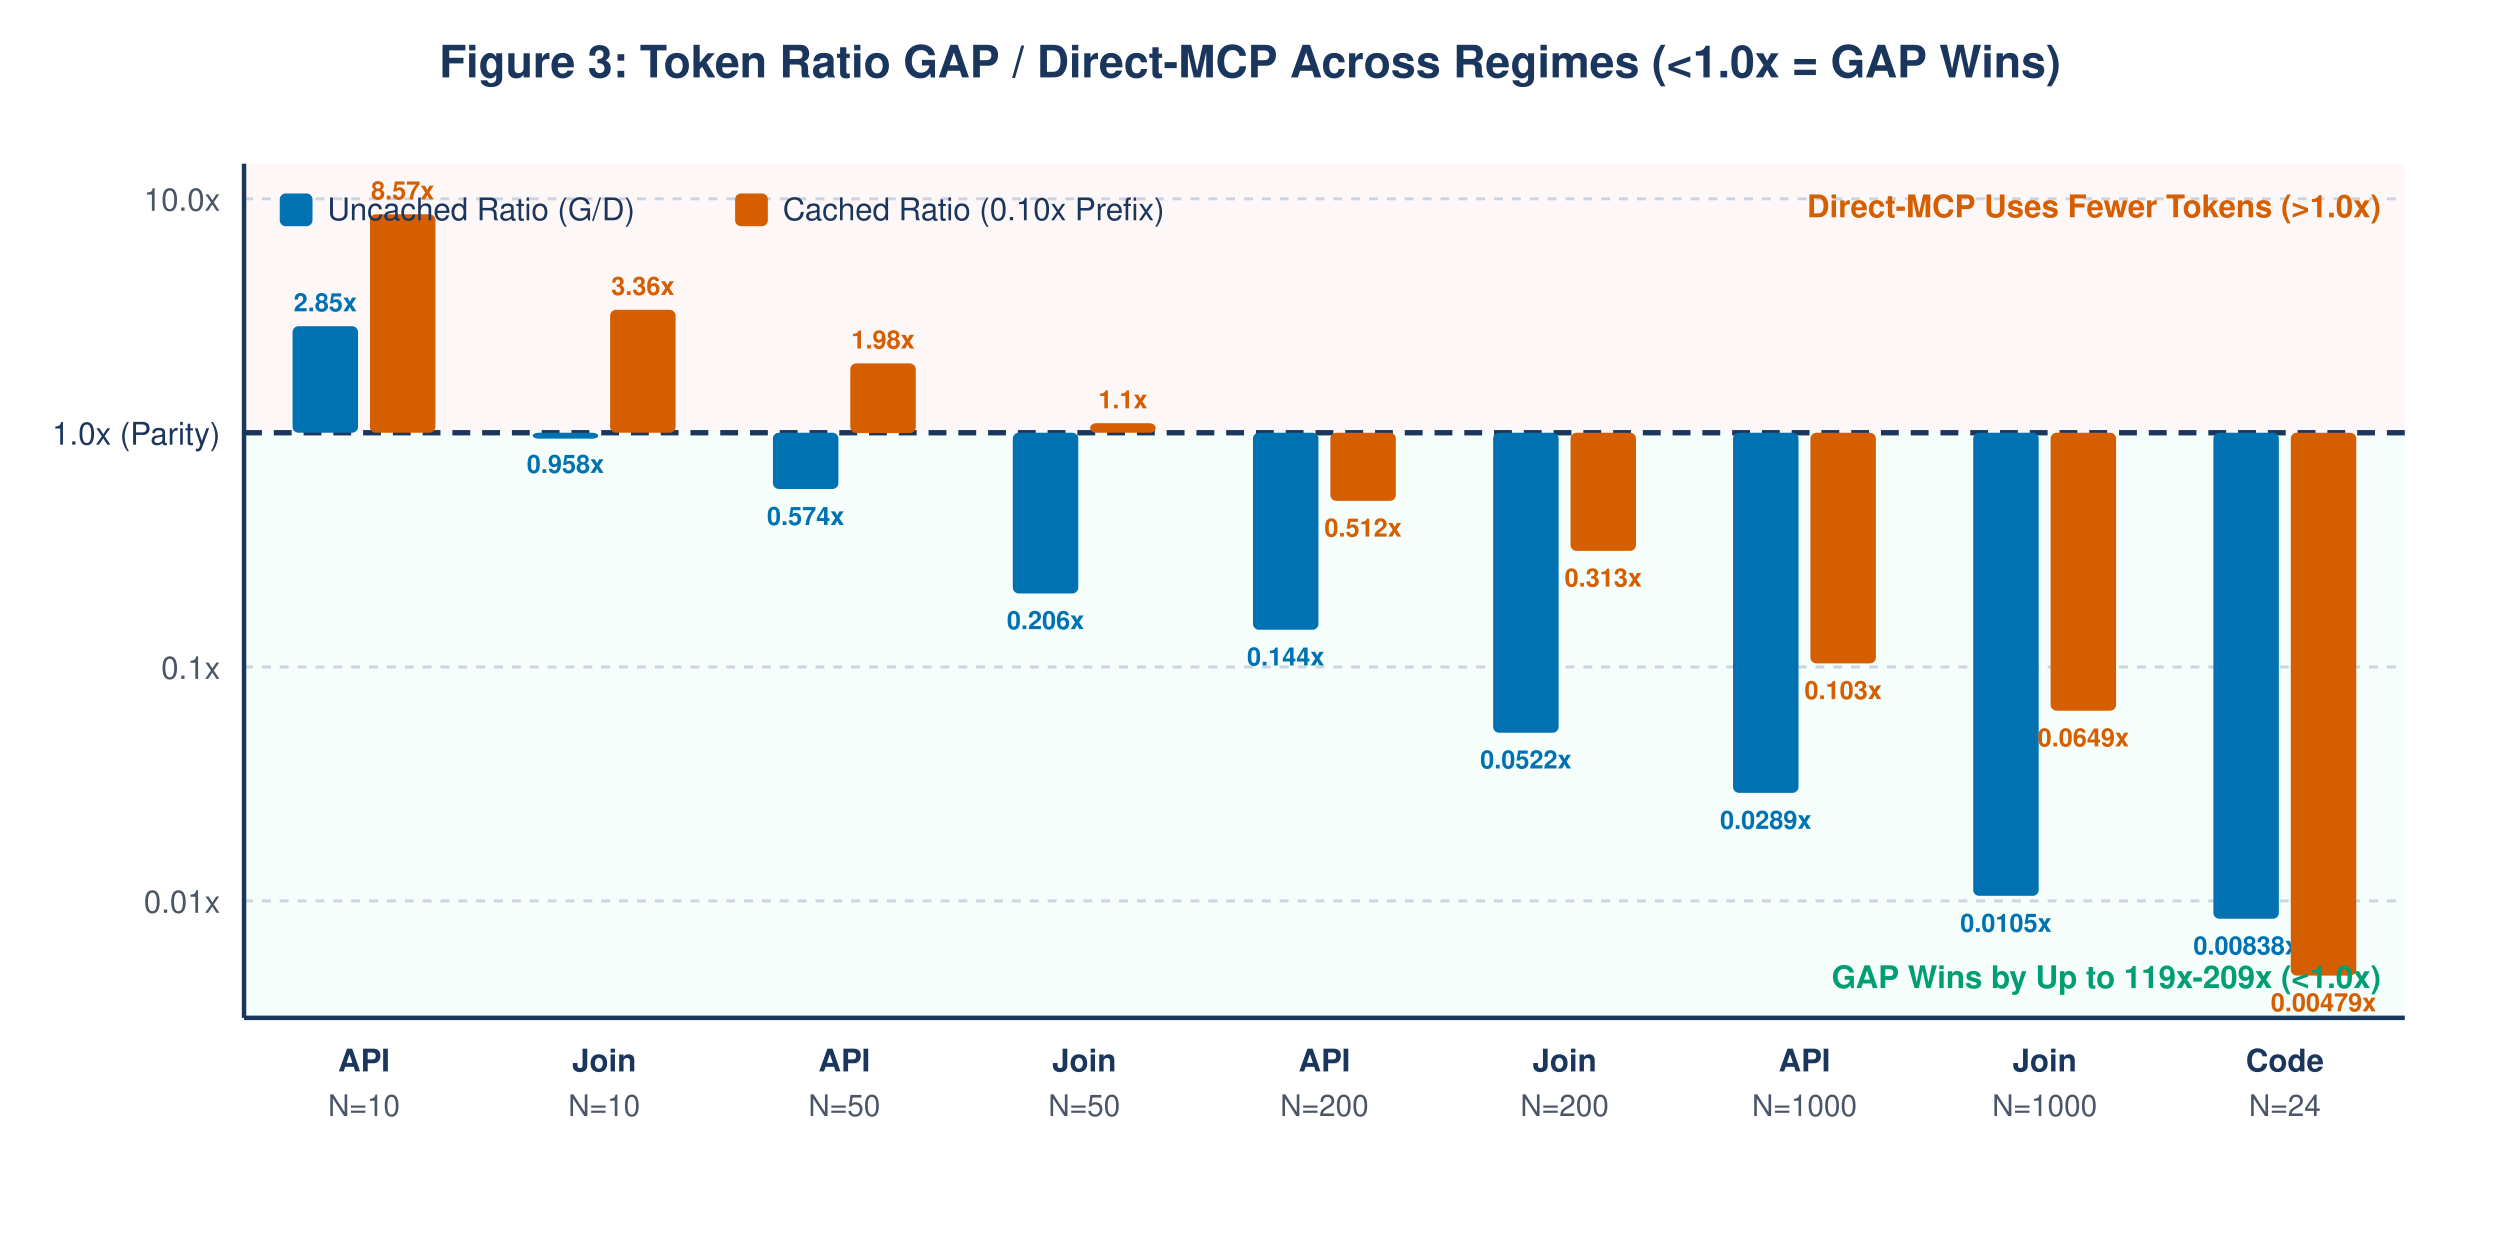
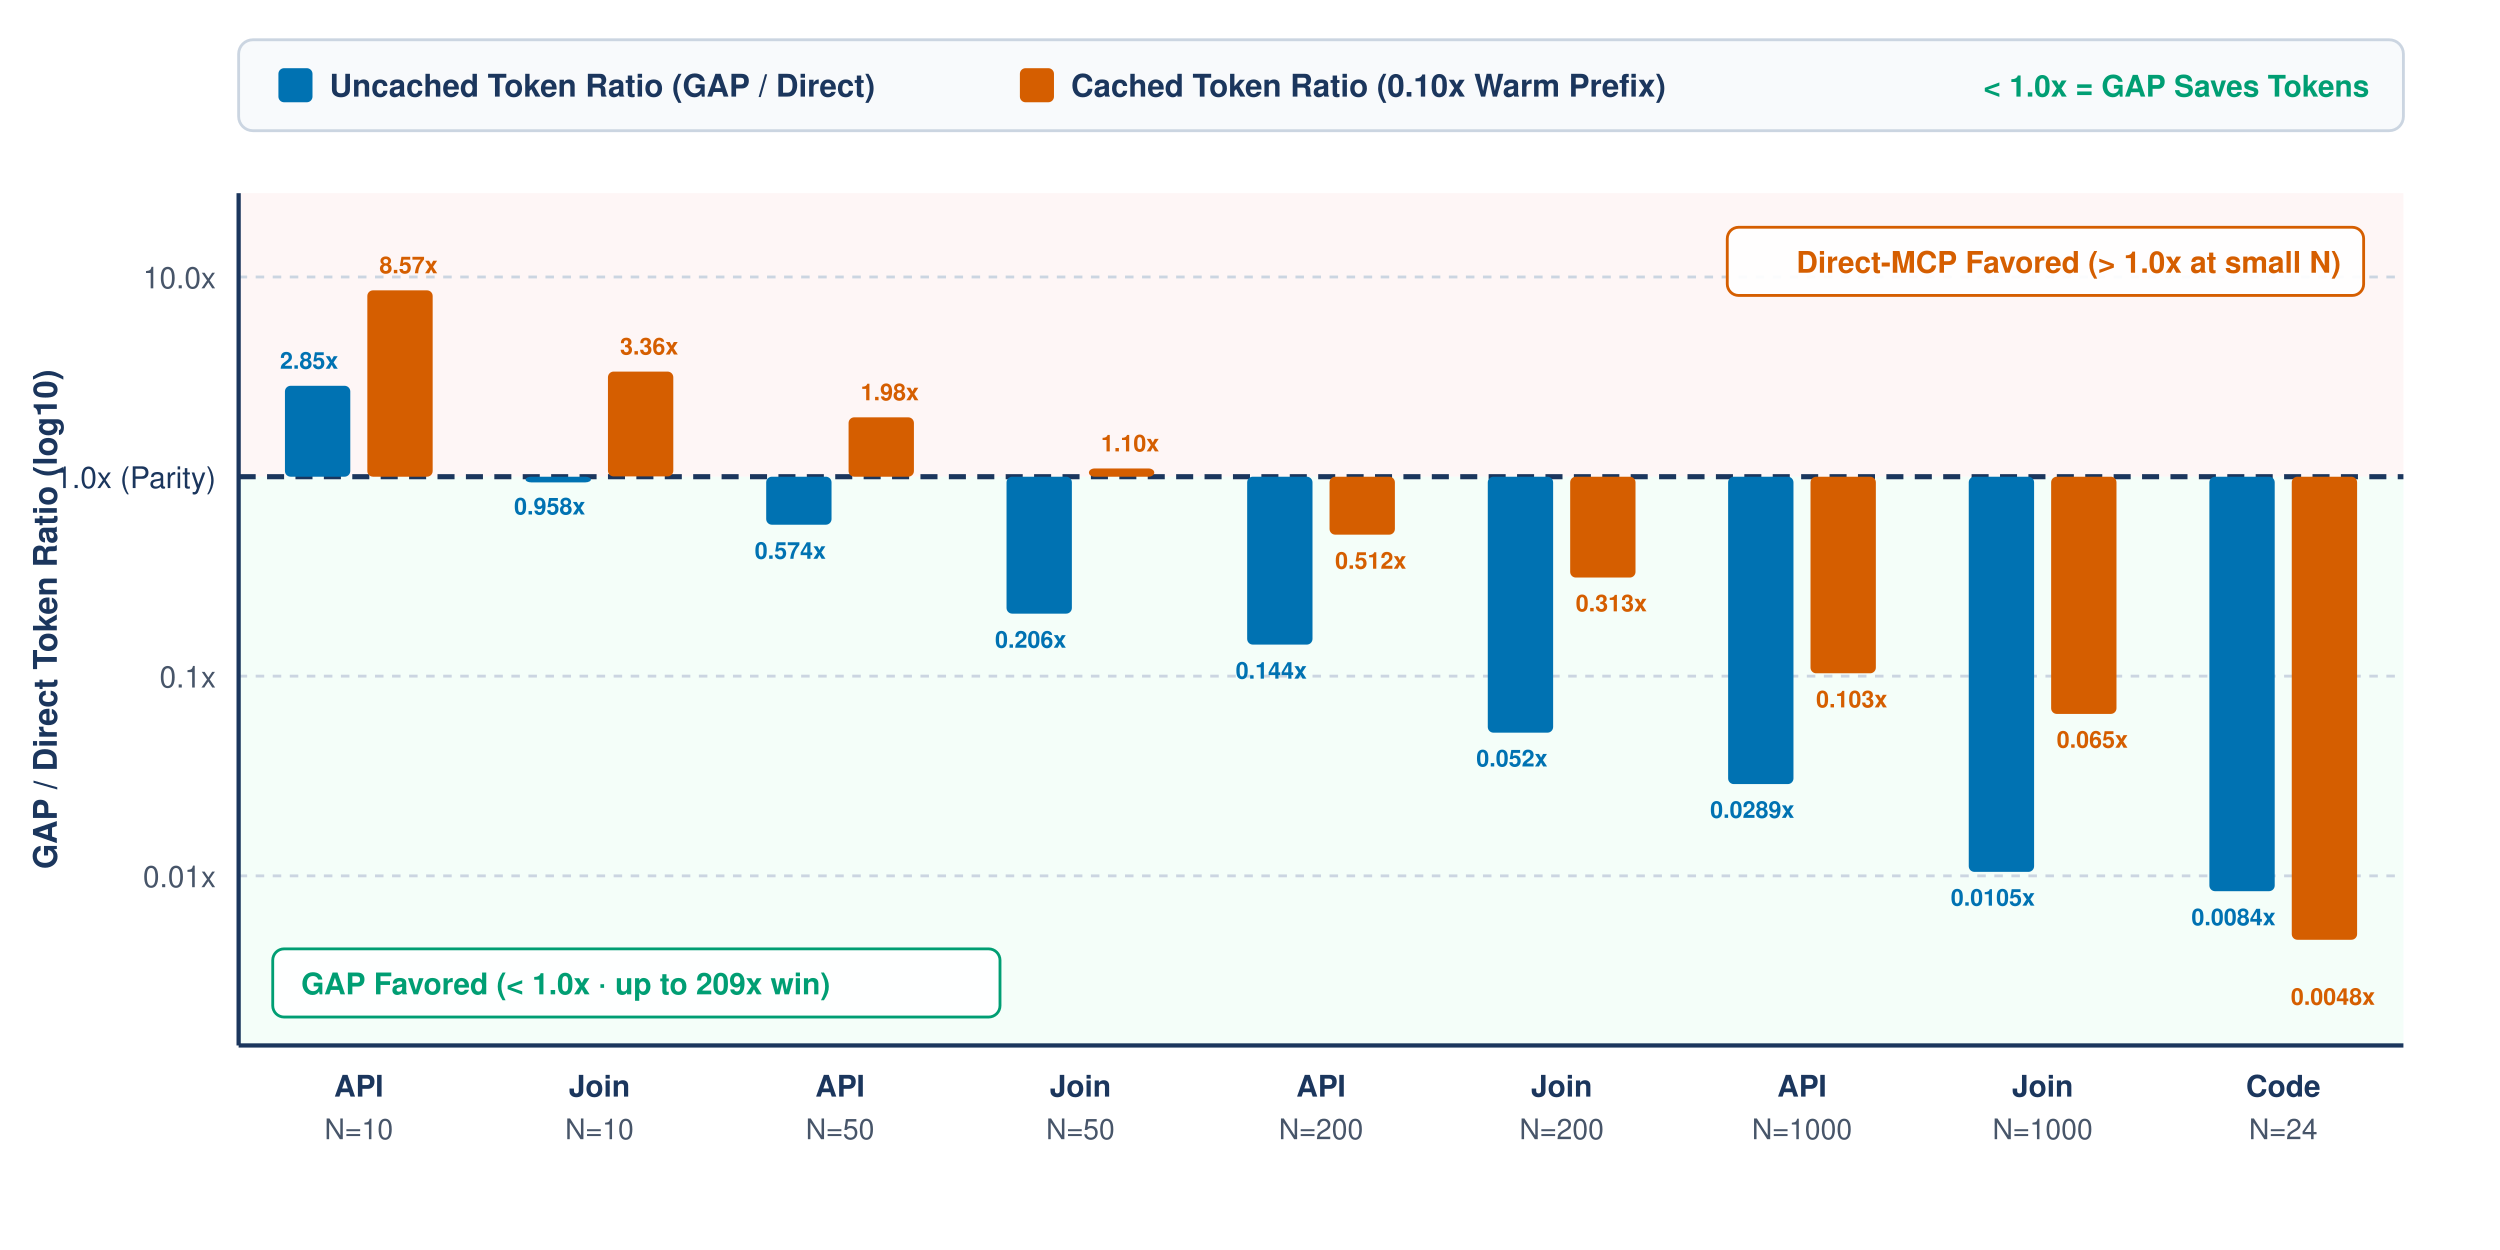
- <svg xmlns="http://www.w3.org/2000/svg" viewBox="0 0 840 420" width="840" height="420" font-family="Helvetica, Arial, sans-serif">
-   <rect x="0" y="0" width="840" height="420" fill="#FFFFFF" />
-   <text x="420.0" y="26" text-anchor="middle" font-size="15" font-weight="700" fill="#1B365D">Figure 3: Token Ratio GAP / Direct-MCP Across Regimes (&lt;1.0x = GAP Wins)</text>
-   <rect x="82" y="55" width="726" height="90.4" fill="#FEF2F2" opacity="0.65" />
-   <rect x="82" y="145.4" width="726" height="196.6" fill="#ECFDF5" opacity="0.55" />
-   <line x1="82" y1="302.7" x2="808" y2="302.7" stroke="#CBD5E1" stroke-width="1" stroke-dasharray="3 3" />
-   <text x="74" y="306.7" text-anchor="end" font-size="10.5" fill="#4A5568">0.01x</text>
-   <line x1="82" y1="224.1" x2="808" y2="224.1" stroke="#CBD5E1" stroke-width="1" stroke-dasharray="3 3" />
-   <text x="74" y="228.1" text-anchor="end" font-size="10.5" fill="#4A5568">0.1x</text>
-   <line x1="82" y1="145.4" x2="808" y2="145.4" stroke="#1B365D" stroke-width="1.8" stroke-dasharray="6 4" />
-   <text x="74" y="149.4" text-anchor="end" font-size="10.5" fill="#1B365D">1.0x (Parity)</text>
-   <line x1="82" y1="66.8" x2="808" y2="66.8" stroke="#CBD5E1" stroke-width="1" stroke-dasharray="3 3" />
-   <text x="74" y="70.8" text-anchor="end" font-size="10.5" fill="#4A5568">10.0x</text>
-   <line x1="82" y1="55" x2="82" y2="342" stroke="#1B365D" stroke-width="1.5" />
-   <line x1="82" y1="342" x2="808" y2="342" stroke="#1B365D" stroke-width="1.5" />
-   <rect x="98.3" y="109.6" width="22" height="35.8" fill="#0072B2" rx="2" />
-   <text x="109.3" y="104.6" text-anchor="middle" font-size="8.5" font-weight="700" fill="#0072B2">2.85x</text>
-   <rect x="124.3" y="72.0" width="22" height="73.4" fill="#D55E00" rx="2" />
-   <text x="135.3" y="67.0" text-anchor="middle" font-size="8.5" font-weight="700" fill="#D55E00">8.57x</text>
-   <text x="122.3" y="360" text-anchor="middle" font-size="10.5" font-weight="700" fill="#1B365D">API</text>
-   <text x="122.3" y="375" text-anchor="middle" font-size="10" fill="#4A5568">N=10</text>
-   <rect x="179.0" y="145.4" width="22" height="2.0" fill="#0072B2" rx="2" />
-   <text x="190.0" y="158.9" text-anchor="middle" font-size="8.5" font-weight="700" fill="#0072B2">0.958x</text>
-   <rect x="205.0" y="104.1" width="22" height="41.3" fill="#D55E00" rx="2" />
-   <text x="216.0" y="99.1" text-anchor="middle" font-size="8.5" font-weight="700" fill="#D55E00">3.36x</text>
-   <text x="203.0" y="360" text-anchor="middle" font-size="10.5" font-weight="700" fill="#1B365D">Join</text>
-   <text x="203.0" y="375" text-anchor="middle" font-size="10" fill="#4A5568">N=10</text>
-   <rect x="259.7" y="145.4" width="22" height="18.9" fill="#0072B2" rx="2" />
-   <text x="270.7" y="176.4" text-anchor="middle" font-size="8.5" font-weight="700" fill="#0072B2">0.574x</text>
-   <rect x="285.7" y="122.1" width="22" height="23.4" fill="#D55E00" rx="2" />
-   <text x="296.7" y="117.1" text-anchor="middle" font-size="8.5" font-weight="700" fill="#D55E00">1.98x</text>
-   <text x="283.7" y="360" text-anchor="middle" font-size="10.5" font-weight="700" fill="#1B365D">API</text>
-   <text x="283.7" y="375" text-anchor="middle" font-size="10" fill="#4A5568">N=50</text>
-   <rect x="340.3" y="145.4" width="22" height="54.0" fill="#0072B2" rx="2" />
-   <text x="351.3" y="211.4" text-anchor="middle" font-size="8.5" font-weight="700" fill="#0072B2">0.206x</text>
-   <rect x="366.3" y="142.2" width="22" height="3.2" fill="#D55E00" rx="2" />
-   <text x="377.3" y="137.2" text-anchor="middle" font-size="8.5" font-weight="700" fill="#D55E00">1.1x</text>
-   <text x="364.3" y="360" text-anchor="middle" font-size="10.5" font-weight="700" fill="#1B365D">Join</text>
-   <text x="364.3" y="375" text-anchor="middle" font-size="10" fill="#4A5568">N=50</text>
-   <rect x="421.0" y="145.4" width="22" height="66.2" fill="#0072B2" rx="2" />
-   <text x="432.0" y="223.6" text-anchor="middle" font-size="8.5" font-weight="700" fill="#0072B2">0.144x</text>
-   <rect x="447.0" y="145.4" width="22" height="22.9" fill="#D55E00" rx="2" />
-   <text x="458.0" y="180.3" text-anchor="middle" font-size="8.5" font-weight="700" fill="#D55E00">0.512x</text>
-   <text x="445.0" y="360" text-anchor="middle" font-size="10.5" font-weight="700" fill="#1B365D">API</text>
-   <text x="445.0" y="375" text-anchor="middle" font-size="10" fill="#4A5568">N=200</text>
-   <rect x="501.7" y="145.4" width="22" height="100.8" fill="#0072B2" rx="2" />
-   <text x="512.7" y="258.2" text-anchor="middle" font-size="8.5" font-weight="700" fill="#0072B2">0.0522x</text>
-   <rect x="527.7" y="145.4" width="22" height="39.7" fill="#D55E00" rx="2" />
-   <text x="538.7" y="197.1" text-anchor="middle" font-size="8.5" font-weight="700" fill="#D55E00">0.313x</text>
-   <text x="525.7" y="360" text-anchor="middle" font-size="10.5" font-weight="700" fill="#1B365D">Join</text>
-   <text x="525.7" y="375" text-anchor="middle" font-size="10" fill="#4A5568">N=200</text>
-   <rect x="582.3" y="145.4" width="22" height="121.0" fill="#0072B2" rx="2" />
-   <text x="593.3" y="278.5" text-anchor="middle" font-size="8.5" font-weight="700" fill="#0072B2">0.0289x</text>
-   <rect x="608.3" y="145.4" width="22" height="77.5" fill="#D55E00" rx="2" />
-   <text x="619.3" y="234.9" text-anchor="middle" font-size="8.5" font-weight="700" fill="#D55E00">0.103x</text>
-   <text x="606.3" y="360" text-anchor="middle" font-size="10.5" font-weight="700" fill="#1B365D">API</text>
-   <text x="606.3" y="375" text-anchor="middle" font-size="10" fill="#4A5568">N=1000</text>
-   <rect x="663.0" y="145.4" width="22" height="155.6" fill="#0072B2" rx="2" />
-   <text x="674.0" y="313.1" text-anchor="middle" font-size="8.5" font-weight="700" fill="#0072B2">0.0105x</text>
-   <rect x="689.0" y="145.4" width="22" height="93.4" fill="#D55E00" rx="2" />
-   <text x="700.0" y="250.8" text-anchor="middle" font-size="8.5" font-weight="700" fill="#D55E00">0.0649x</text>
-   <text x="687.0" y="360" text-anchor="middle" font-size="10.5" font-weight="700" fill="#1B365D">Join</text>
-   <text x="687.0" y="375" text-anchor="middle" font-size="10" fill="#4A5568">N=1000</text>
-   <rect x="743.7" y="145.4" width="22" height="163.3" fill="#0072B2" rx="2" />
-   <text x="754.7" y="320.7" text-anchor="middle" font-size="8.5" font-weight="700" fill="#0072B2">0.00838x</text>
-   <rect x="769.7" y="145.4" width="22" height="182.4" fill="#D55E00" rx="2" />
-   <text x="780.7" y="339.8" text-anchor="middle" font-size="8.5" font-weight="700" fill="#D55E00">0.00479x</text>
-   <text x="767.7" y="360" text-anchor="middle" font-size="10.5" font-weight="700" fill="#1B365D">Code</text>
-   <text x="767.7" y="375" text-anchor="middle" font-size="10" fill="#4A5568">N=24</text>
-   <text x="800" y="73" text-anchor="end" font-size="10.5" font-weight="700" fill="#D55E00">Direct-MCP Uses Fewer Tokens (&gt;1.0x)</text>
-   <text x="800" y="332" text-anchor="end" font-size="10.5" font-weight="700" fill="#009E73">GAP Wins by Up to 119x-209x (&lt;1.0x)</text>
-   <rect x="94" y="65" width="11" height="11" fill="#0072B2" rx="2" />
-   <text x="110" y="74" font-size="10.5" fill="#1B365D">Uncached Ratio (G/D)</text>
-   <rect x="247" y="65" width="11" height="11" fill="#D55E00" rx="2" />
-   <text x="263" y="74" font-size="10.5" fill="#1B365D">Cached Ratio (0.10x Prefix)</text>
+ <svg xmlns="http://www.w3.org/2000/svg" viewBox="0 0 880 440" width="880" height="440" font-family="Helvetica, Arial, sans-serif">
+   <rect x="0" y="0" width="880" height="440" fill="#FFFFFF" />
+   <rect x="84" y="14" width="762" height="32" rx="5" fill="#F8FAFC" stroke="#CBD5E1" />
+   <rect x="98" y="24" width="12" height="12" fill="#0072B2" rx="2" />
+   <text x="116" y="34" font-size="11" font-weight="600" fill="#1B365D">Uncached Token Ratio (GAP / Direct)</text>
+   <rect x="359" y="24" width="12" height="12" fill="#D55E00" rx="2" />
+   <text x="377" y="34" font-size="11" font-weight="600" fill="#1B365D">Cached Token Ratio (0.10x Warm Prefix)</text>
+   <text x="834" y="34" text-anchor="end" font-size="10.5" font-weight="700" fill="#009E73">&lt; 1.0x = GAP Saves Tokens</text>
+   <rect x="84" y="68" width="762" height="99.8" fill="#FEF2F2" opacity="0.7" />
+   <rect x="84" y="167.8" width="762" height="200.2" fill="#ECFDF5" opacity="0.6" />
+   <line x1="84" y1="308.3" x2="846" y2="308.3" stroke="#CBD5E1" stroke-width="1" stroke-dasharray="3 3" />
+   <text x="76" y="312.3" text-anchor="end" font-size="10.5" fill="#475569">0.01x</text>
+   <line x1="84" y1="238.0" x2="846" y2="238.0" stroke="#CBD5E1" stroke-width="1" stroke-dasharray="3 3" />
+   <text x="76" y="242.0" text-anchor="end" font-size="10.5" fill="#475569">0.1x</text>
+   <line x1="84" y1="167.8" x2="846" y2="167.8" stroke="#1B365D" stroke-width="1.8" stroke-dasharray="6 4" />
+   <text x="76" y="171.8" text-anchor="end" font-size="10.5" fill="#1B365D">1.0x (Parity)</text>
+   <line x1="84" y1="97.5" x2="846" y2="97.5" stroke="#CBD5E1" stroke-width="1" stroke-dasharray="3 3" />
+   <text x="76" y="101.5" text-anchor="end" font-size="10.5" fill="#475569">10.0x</text>
+   <line x1="84" y1="68" x2="84" y2="368" stroke="#1B365D" stroke-width="1.5" />
+   <line x1="84" y1="368" x2="846" y2="368" stroke="#1B365D" stroke-width="1.5" />
+   <rect x="100.3" y="135.8" width="23" height="32.0" fill="#0072B2" rx="2" />
+   <text x="108.8" y="129.8" text-anchor="middle" font-size="8.2" font-weight="700" fill="#0072B2">2.85x</text>
+   <rect x="129.3" y="102.2" width="23" height="65.6" fill="#D55E00" rx="2" />
+   <text x="143.8" y="96.2" text-anchor="middle" font-size="8.2" font-weight="700" fill="#D55E00">8.57x</text>
+   <text x="126.3" y="386" text-anchor="middle" font-size="10.5" font-weight="700" fill="#1B365D">API</text>
+   <text x="126.3" y="401" text-anchor="middle" font-size="10" fill="#475569">N=10</text>
+   <rect x="185.0" y="167.8" width="23" height="2.0" fill="#0072B2" rx="2" />
+   <text x="193.5" y="181.1" text-anchor="middle" font-size="8.2" font-weight="700" fill="#0072B2">0.958x</text>
+   <rect x="214.0" y="130.8" width="23" height="36.9" fill="#D55E00" rx="2" />
+   <text x="228.5" y="124.8" text-anchor="middle" font-size="8.2" font-weight="700" fill="#D55E00">3.36x</text>
+   <text x="211.0" y="386" text-anchor="middle" font-size="10.5" font-weight="700" fill="#1B365D">Join</text>
+   <text x="211.0" y="401" text-anchor="middle" font-size="10" fill="#475569">N=10</text>
+   <rect x="269.7" y="167.8" width="23" height="16.9" fill="#0072B2" rx="2" />
+   <text x="278.2" y="196.7" text-anchor="middle" font-size="8.2" font-weight="700" fill="#0072B2">0.574x</text>
+   <rect x="298.7" y="146.9" width="23" height="20.9" fill="#D55E00" rx="2" />
+   <text x="313.2" y="140.9" text-anchor="middle" font-size="8.2" font-weight="700" fill="#D55E00">1.98x</text>
+   <text x="295.7" y="386" text-anchor="middle" font-size="10.5" font-weight="700" fill="#1B365D">API</text>
+   <text x="295.7" y="401" text-anchor="middle" font-size="10" fill="#475569">N=50</text>
+   <rect x="354.3" y="167.8" width="23" height="48.2" fill="#0072B2" rx="2" />
+   <text x="362.8" y="228.0" text-anchor="middle" font-size="8.2" font-weight="700" fill="#0072B2">0.206x</text>
+   <rect x="383.3" y="164.9" width="23" height="2.9" fill="#D55E00" rx="2" />
+   <text x="397.8" y="158.9" text-anchor="middle" font-size="8.2" font-weight="700" fill="#D55E00">1.10x</text>
+   <text x="380.3" y="386" text-anchor="middle" font-size="10.5" font-weight="700" fill="#1B365D">Join</text>
+   <text x="380.3" y="401" text-anchor="middle" font-size="10" fill="#475569">N=50</text>
+   <rect x="439.0" y="167.8" width="23" height="59.1" fill="#0072B2" rx="2" />
+   <text x="447.5" y="238.9" text-anchor="middle" font-size="8.2" font-weight="700" fill="#0072B2">0.144x</text>
+   <rect x="468.0" y="167.8" width="23" height="20.4" fill="#D55E00" rx="2" />
+   <text x="482.5" y="200.2" text-anchor="middle" font-size="8.2" font-weight="700" fill="#D55E00">0.512x</text>
+   <text x="465.0" y="386" text-anchor="middle" font-size="10.5" font-weight="700" fill="#1B365D">API</text>
+   <text x="465.0" y="401" text-anchor="middle" font-size="10" fill="#475569">N=200</text>
+   <rect x="523.7" y="167.8" width="23" height="90.1" fill="#0072B2" rx="2" />
+   <text x="532.2" y="269.8" text-anchor="middle" font-size="8.2" font-weight="700" fill="#0072B2">0.052x</text>
+   <rect x="552.7" y="167.8" width="23" height="35.5" fill="#D55E00" rx="2" />
+   <text x="567.2" y="215.2" text-anchor="middle" font-size="8.2" font-weight="700" fill="#D55E00">0.313x</text>
+   <text x="549.7" y="386" text-anchor="middle" font-size="10.5" font-weight="700" fill="#1B365D">Join</text>
+   <text x="549.7" y="401" text-anchor="middle" font-size="10" fill="#475569">N=200</text>
+   <rect x="608.3" y="167.8" width="23" height="108.2" fill="#0072B2" rx="2" />
+   <text x="616.8" y="287.9" text-anchor="middle" font-size="8.2" font-weight="700" fill="#0072B2">0.0289x</text>
+   <rect x="637.3" y="167.8" width="23" height="69.2" fill="#D55E00" rx="2" />
+   <text x="651.8" y="249.0" text-anchor="middle" font-size="8.2" font-weight="700" fill="#D55E00">0.103x</text>
+   <text x="634.3" y="386" text-anchor="middle" font-size="10.5" font-weight="700" fill="#1B365D">API</text>
+   <text x="634.3" y="401" text-anchor="middle" font-size="10" fill="#475569">N=1000</text>
+   <rect x="693.0" y="167.8" width="23" height="139.1" fill="#0072B2" rx="2" />
+   <text x="701.5" y="318.8" text-anchor="middle" font-size="8.2" font-weight="700" fill="#0072B2">0.0105x</text>
+   <rect x="722.0" y="167.8" width="23" height="83.5" fill="#D55E00" rx="2" />
+   <text x="736.5" y="263.2" text-anchor="middle" font-size="8.2" font-weight="700" fill="#D55E00">0.065x</text>
+   <text x="719.0" y="386" text-anchor="middle" font-size="10.5" font-weight="700" fill="#1B365D">Join</text>
+   <text x="719.0" y="401" text-anchor="middle" font-size="10" fill="#475569">N=1000</text>
+   <rect x="777.7" y="167.8" width="23" height="145.9" fill="#0072B2" rx="2" />
+   <text x="786.2" y="325.7" text-anchor="middle" font-size="8.2" font-weight="700" fill="#0072B2">0.0084x</text>
+   <rect x="806.7" y="167.8" width="23" height="163.0" fill="#D55E00" rx="2" />
+   <text x="821.2" y="353.7" text-anchor="middle" font-size="8.2" font-weight="700" fill="#D55E00">0.0048x</text>
+   <text x="803.7" y="386" text-anchor="middle" font-size="10.5" font-weight="700" fill="#1B365D">Code</text>
+   <text x="803.7" y="401" text-anchor="middle" font-size="10" fill="#475569">N=24</text>
+   <rect x="608" y="80" width="224" height="24" rx="4" fill="#FFFFFF" fill-opacity="0.92" stroke="#D55E00" stroke-width="1" />
+   <text x="824" y="96" text-anchor="end" font-size="10.5" font-weight="700" fill="#D55E00">Direct-MCP Favored (&gt; 1.0x at small N)</text>
+   <rect x="96" y="334" width="256" height="24" rx="4" fill="#FFFFFF" fill-opacity="0.92" stroke="#009E73" stroke-width="1" />
+   <text x="106" y="350" text-anchor="start" font-size="10.5" font-weight="700" fill="#009E73">GAP Favored (&lt; 1.0x · up to 209x win)</text>
+   <text x="20" y="218.0" text-anchor="middle" font-size="11.5" font-weight="700" fill="#1B365D" transform="rotate(-90 20 218.0)">GAP / Direct Token Ratio (log10)</text>
</svg>
